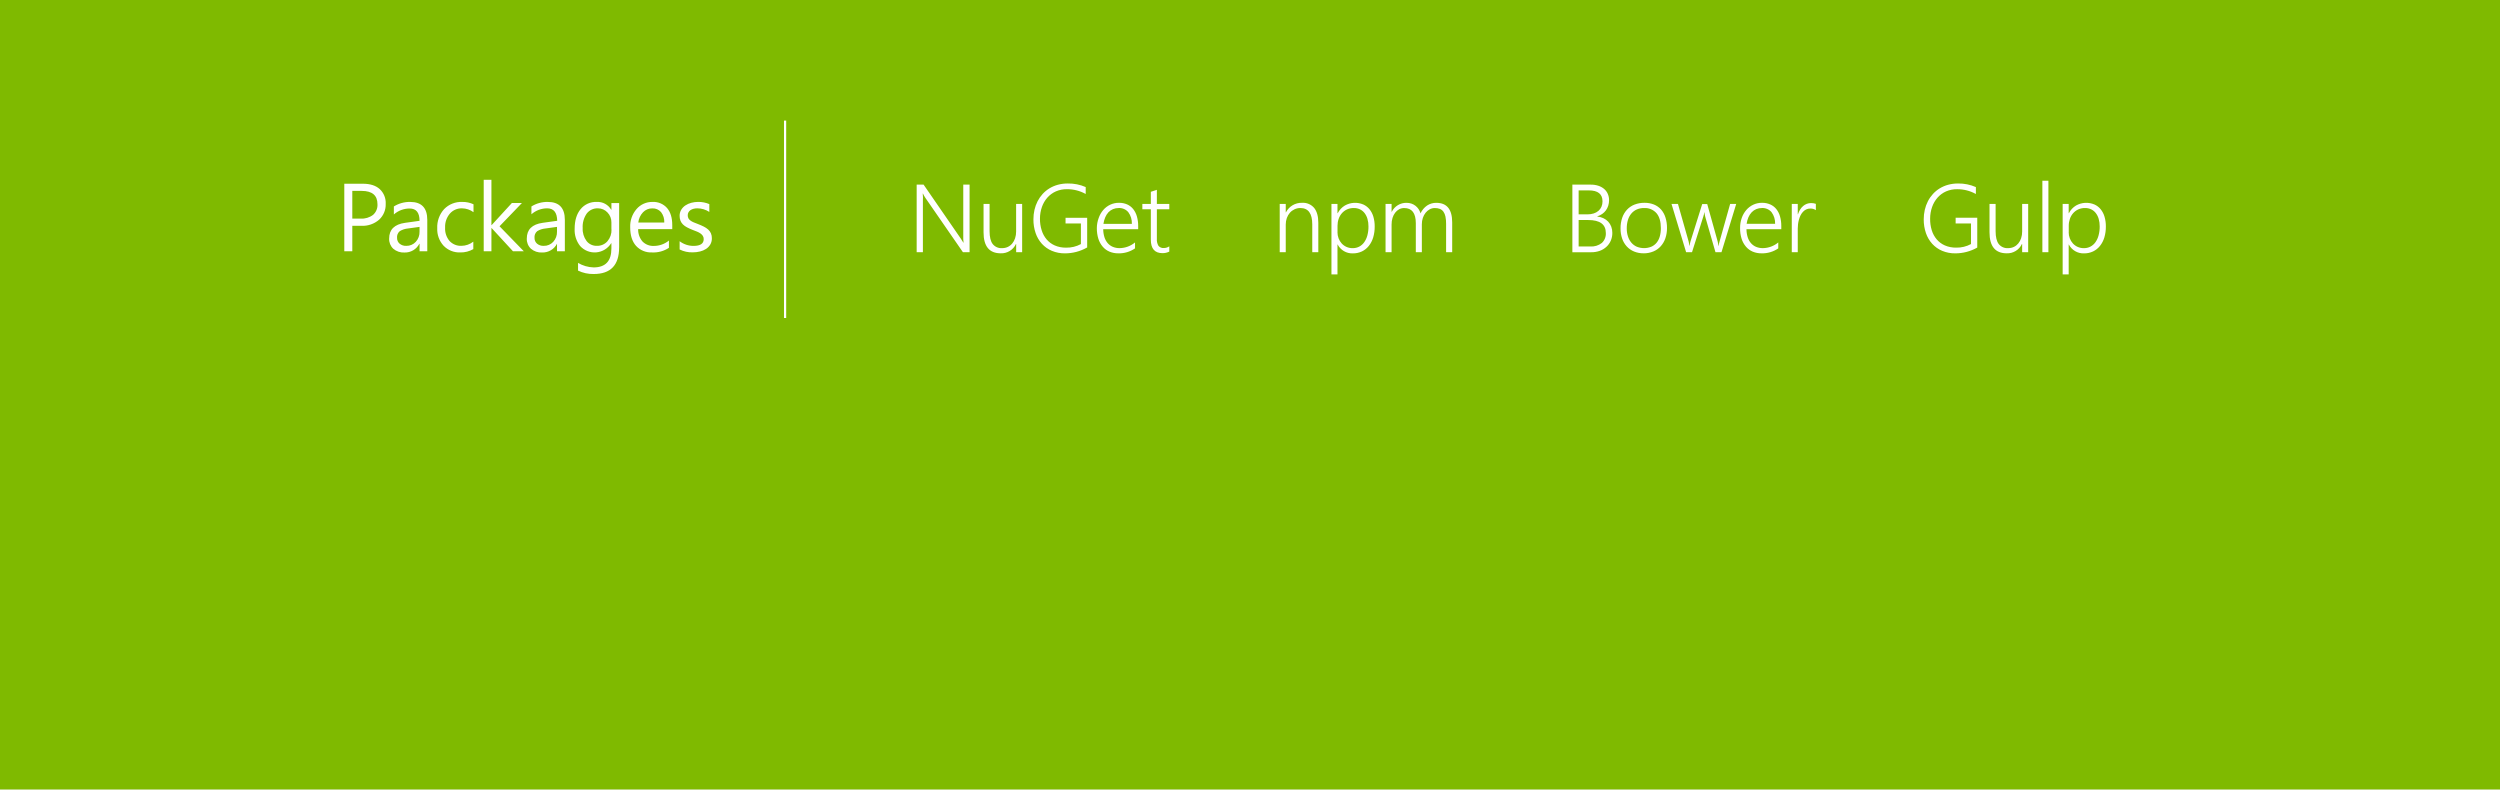
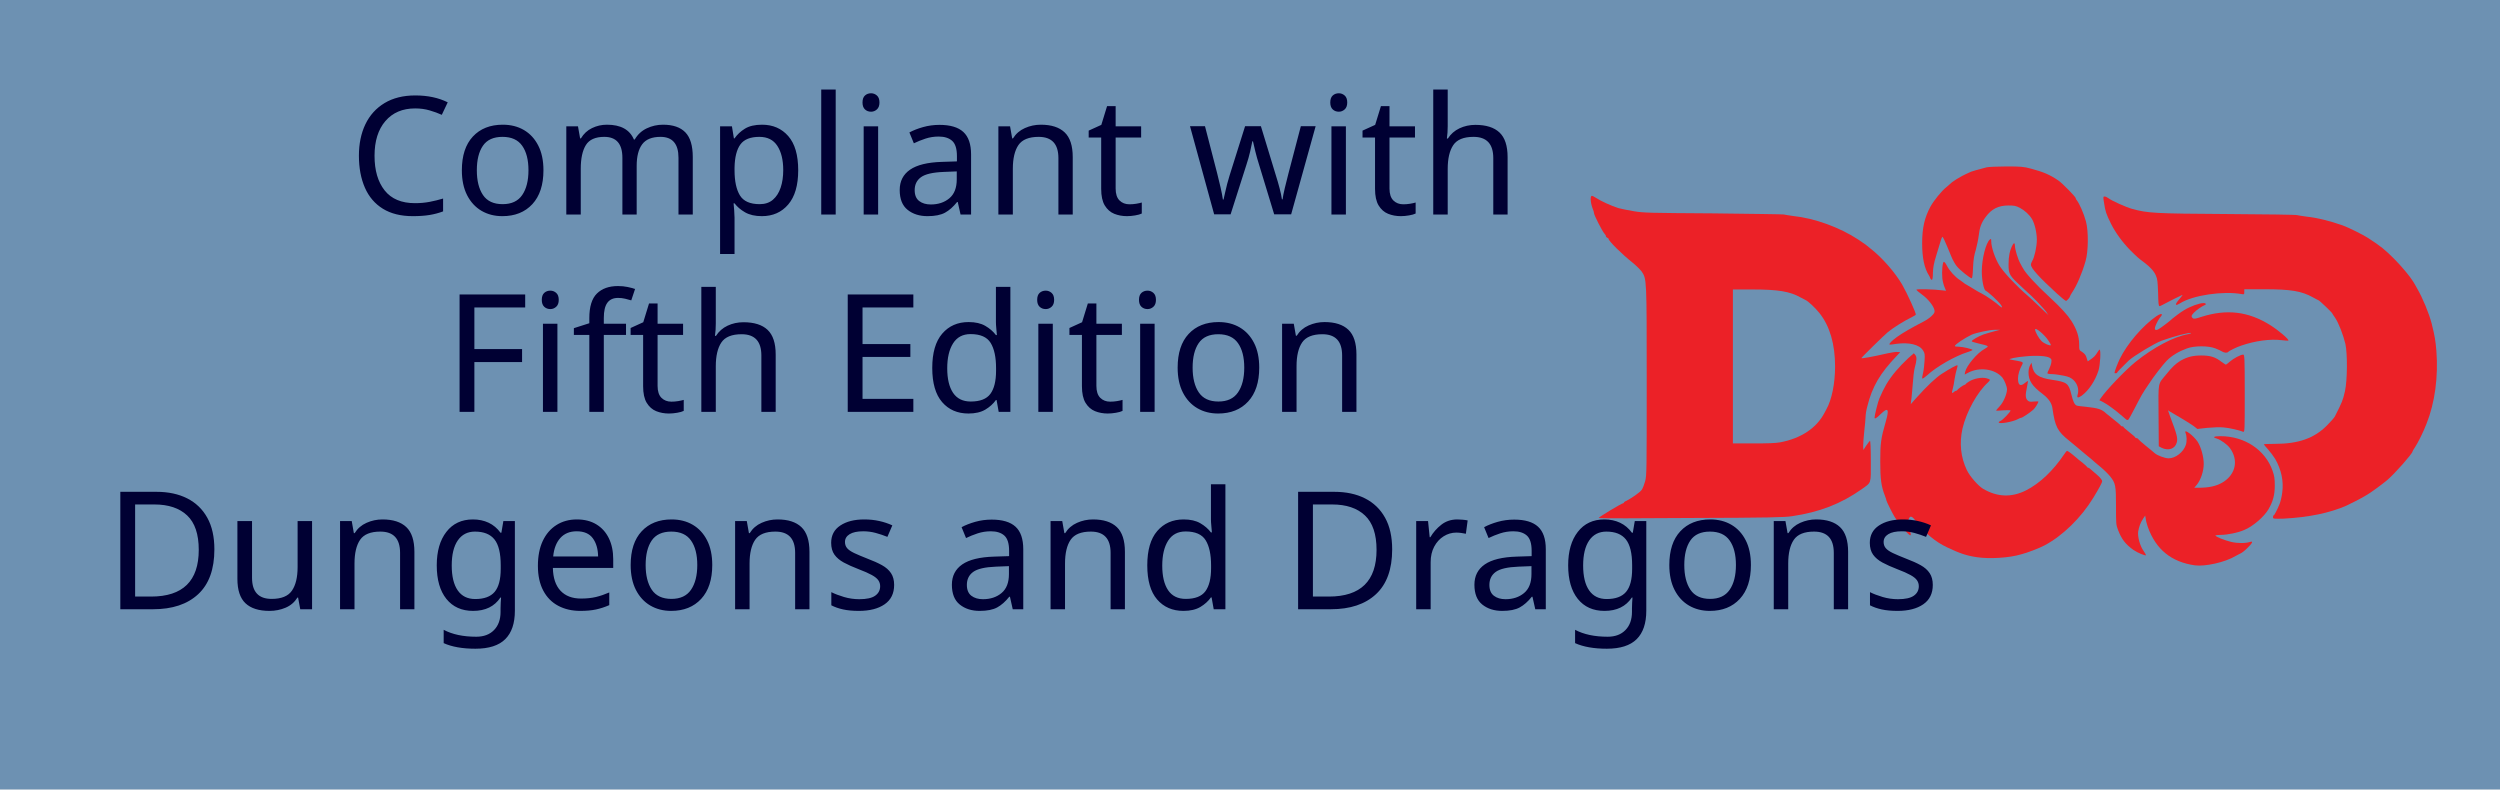
- <svg xmlns="http://www.w3.org/2000/svg" id="bg" viewBox="0 0 1140 360">
-   <defs>
-     <style>.cls-1{fill:#7fba00;}.cls-2{fill:#fff;}</style>
-   </defs>
-   <path class="cls-1" d="M0,0H1140V360H0V0Z" />
-   <path class="cls-2" d="M160.65,102.95v11.64H157V83.78h8.46q4.94,0,7.66,2.41A8.59,8.59,0,0,1,175.88,93a9.34,9.34,0,0,1-3,7.18,11.53,11.53,0,0,1-8.15,2.79h-4.06Zm0-15.9V99.68h3.78a8.45,8.45,0,0,0,5.7-1.71,6,6,0,0,0,2-4.82q0-6.1-7.22-6.1h-4.23Zm34.19,27.54h-3.52v-3.44h-0.09a7.38,7.38,0,0,1-6.77,4,7.23,7.23,0,0,1-5.15-1.74,6,6,0,0,1-1.86-4.62q0-6.17,7.26-7.18l6.6-.92q0-5.61-4.53-5.61a10.83,10.83,0,0,0-7.18,2.71V94.14a13.63,13.63,0,0,1,7.48-2.06q7.76,0,7.76,8.21v14.31Zm-3.52-11.13-5.31.73a8.62,8.62,0,0,0-3.7,1.21,3.5,3.5,0,0,0-1.25,3.08,3.36,3.36,0,0,0,1.15,2.63,4.44,4.44,0,0,0,3.06,1,5.66,5.66,0,0,0,4.33-1.84,6.56,6.56,0,0,0,1.71-4.65v-2.19Zm24.54,10.12a11.45,11.45,0,0,1-6,1.53,10,10,0,0,1-7.59-3.06,11.09,11.09,0,0,1-2.89-7.94,12.2,12.2,0,0,1,3.12-8.73,10.9,10.9,0,0,1,8.31-3.3,11.58,11.58,0,0,1,5.11,1.07v3.61A9,9,0,0,0,210.66,95a7.08,7.08,0,0,0-5.53,2.42,9.17,9.17,0,0,0-2.16,6.35,8.73,8.73,0,0,0,2,6.1,7,7,0,0,0,5.45,2.23,8.83,8.83,0,0,0,5.41-1.91v3.35Zm23,1h-4.94L224.18,104h-0.09v10.57h-3.52V82h3.52v20.65h0.09l9.24-10.08H238l-10.21,10.61Zm18.74,0H254v-3.44H254a7.38,7.38,0,0,1-6.77,4,7.23,7.23,0,0,1-5.15-1.74,6,6,0,0,1-1.86-4.62q0-6.17,7.26-7.18l6.6-.92Q254,95,249.51,95a10.83,10.83,0,0,0-7.18,2.71V94.14a13.63,13.63,0,0,1,7.48-2.06q7.76,0,7.76,8.21v14.31ZM254,103.46l-5.31.73a8.62,8.62,0,0,0-3.7,1.21,3.5,3.5,0,0,0-1.25,3.08,3.36,3.36,0,0,0,1.15,2.63,4.44,4.44,0,0,0,3.06,1,5.66,5.66,0,0,0,4.33-1.84,6.56,6.56,0,0,0,1.71-4.65v-2.19Zm28.32,9.37q0,12.12-11.6,12.12a15.58,15.58,0,0,1-7.13-1.55v-3.52a14.65,14.65,0,0,0,7.09,2.06q8.12,0,8.12-8.64V110.9h-0.09a8.9,8.9,0,0,1-14.17,1.28,11.72,11.72,0,0,1-2.5-7.87q0-5.61,2.7-8.92a9,9,0,0,1,7.38-3.31,7.17,7.17,0,0,1,6.6,3.57h0.09V92.59h3.52v20.24Zm-3.52-8.19V101.4a6.29,6.29,0,0,0-1.77-4.49A5.84,5.84,0,0,0,272.66,95a6.12,6.12,0,0,0-5.11,2.37,10.6,10.6,0,0,0-1.85,6.65,9.1,9.1,0,0,0,1.77,5.88,5.73,5.73,0,0,0,4.69,2.2A6.13,6.13,0,0,0,277,110,7.85,7.85,0,0,0,278.85,104.64Zm27.72-.17H291a8.23,8.23,0,0,0,2,5.67,6.81,6.81,0,0,0,5.2,2,10.81,10.81,0,0,0,6.83-2.45V113a12.77,12.77,0,0,1-7.67,2.11,9.3,9.3,0,0,1-7.33-3q-2.66-3-2.66-8.43a12,12,0,0,1,2.91-8.37,9.34,9.34,0,0,1,7.23-3.23,8.27,8.27,0,0,1,6.68,2.79q2.36,2.79,2.36,7.76v1.85Zm-3.61-3a7.18,7.18,0,0,0-1.47-4.75,5,5,0,0,0-4-1.7,5.69,5.69,0,0,0-4.23,1.78,8.09,8.09,0,0,0-2.15,4.66H303Zm7,12.31V110a10.42,10.42,0,0,0,6.34,2.13q4.64,0,4.64-3.09a2.69,2.69,0,0,0-.4-1.49,4,4,0,0,0-1.07-1.09,8.3,8.3,0,0,0-1.59-.85l-2-.78a25.19,25.19,0,0,1-2.57-1.17,7.74,7.74,0,0,1-1.85-1.33,5,5,0,0,1-1.12-1.69,6,6,0,0,1-.38-2.21,5.26,5.26,0,0,1,.71-2.74,6.29,6.29,0,0,1,1.89-2,8.82,8.82,0,0,1,2.7-1.21,12,12,0,0,1,3.13-.41,12.63,12.63,0,0,1,5.11,1v3.57A10,10,0,0,0,317.94,95a6.52,6.52,0,0,0-1.78.23,4.36,4.36,0,0,0-1.36.63,2.92,2.92,0,0,0-.88,1,2.57,2.57,0,0,0-.31,1.26,3,3,0,0,0,.31,1.44,3.16,3.16,0,0,0,.91,1,6.94,6.94,0,0,0,1.46.82q0.86,0.37,2,.79a27.4,27.4,0,0,1,2.62,1.15,9,9,0,0,1,2,1.33,5.21,5.21,0,0,1,1.26,1.71,5.52,5.52,0,0,1,.44,2.3,5.42,5.42,0,0,1-.72,2.84,6.17,6.17,0,0,1-1.92,2,8.81,8.81,0,0,1-2.77,1.18,13.69,13.69,0,0,1-3.29.39A12.48,12.48,0,0,1,310,113.8ZM439.09,115L422,90.27q-0.32-.47-0.63-1a6.22,6.22,0,0,1-.5-1h-0.11q0,0.39.08,1.07t0,1.72V115H418V84.19h3.16L438,108.62q0.39,0.58.7,1.08l0.57,0.93h0.11q-0.09-.71-0.13-1.59t0-2V84.19h2.88V115h-3Zm24.28,0v-3.74h-0.09a7.35,7.35,0,0,1-6.94,4.25q-7.84,0-7.84-9.58V93h2.75v12.42q0,4,1.41,5.84a5,5,0,0,0,4.31,1.89,6,6,0,0,0,2.59-.55,5.91,5.91,0,0,0,2-1.55,7.25,7.25,0,0,0,1.32-2.4,9.61,9.61,0,0,0,.47-3.09V93h2.75v22h-2.75Zm32.32-2.13a20.24,20.24,0,0,1-10.05,2.66,15,15,0,0,1-6-1.15,13,13,0,0,1-4.53-3.2,14.11,14.11,0,0,1-2.87-4.9,18.8,18.8,0,0,1-1-6.26,19.15,19.15,0,0,1,.48-4.34,17,17,0,0,1,1.42-3.91,15.06,15.06,0,0,1,2.29-3.31,14.31,14.31,0,0,1,3.1-2.56,14.9,14.9,0,0,1,3.86-1.65,17,17,0,0,1,4.53-.58,19.51,19.51,0,0,1,8.16,1.63v3.16a17.27,17.27,0,0,0-8.51-2.19,12.2,12.2,0,0,0-5.09,1,11.39,11.39,0,0,0-3.88,2.84,12.9,12.9,0,0,0-2.48,4.26,16.08,16.08,0,0,0-.9,5.34A17,17,0,0,0,475,105a11.83,11.83,0,0,0,2.27,4.18,10.36,10.36,0,0,0,3.72,2.75,12.42,12.42,0,0,0,5.11,1,13.53,13.53,0,0,0,6.79-1.63v-9.39h-7v-2.6h9.86v13.56Zm7.38-8.38a12.32,12.32,0,0,0,.54,3.63,7.69,7.69,0,0,0,1.48,2.73,6.36,6.36,0,0,0,2.35,1.71,7.89,7.89,0,0,0,3.13.59,11.19,11.19,0,0,0,7-2.6v2.71a12.81,12.81,0,0,1-7.65,2.26,10.1,10.1,0,0,1-4-.77,8.32,8.32,0,0,1-3.07-2.25,10.25,10.25,0,0,1-2-3.62,16.05,16.05,0,0,1-.69-4.9A13.51,13.51,0,0,1,501,99.4a11.29,11.29,0,0,1,2.08-3.64,9.61,9.61,0,0,1,3.16-2.41,9.17,9.17,0,0,1,4-.87,9,9,0,0,1,3.76.74,7.38,7.38,0,0,1,2.74,2.12,9.59,9.59,0,0,1,1.69,3.35,15.7,15.7,0,0,1,.58,4.43v1.38h-15.9Zm13.06-2.41a8.38,8.38,0,0,0-1.63-5.33,5.36,5.36,0,0,0-4.36-1.89,6.7,6.7,0,0,0-2.59.49,6.16,6.16,0,0,0-2.09,1.43A7.7,7.7,0,0,0,504,99.07a11.42,11.42,0,0,0-.83,3h13Zm17.07,12.65a6.82,6.82,0,0,1-3.09.71q-5.33,0-5.33-6.14V95.41h-3.87V93h3.87V87.46l2.75-.9V93h5.67v2.41h-5.67v13.47a5.51,5.51,0,0,0,.73,3.22,2.87,2.87,0,0,0,2.47,1,4.45,4.45,0,0,0,2.47-.77v2.43ZM598.39,115V102.32q0-7.45-5.41-7.46a6.24,6.24,0,0,0-2.66.57A6.39,6.39,0,0,0,588.2,97a7.41,7.41,0,0,0-1.4,2.4,8.68,8.68,0,0,0-.5,3V115h-2.75V93h2.75v3.82h0.09a8,8,0,0,1,7.37-4.34,6.65,6.65,0,0,1,5.5,2.34q1.89,2.34,1.89,6.77V115h-2.75Zm11.5-3.54v13.66h-2.75V93h2.75v4.21H610a8.74,8.74,0,0,1,3.28-3.51,9.55,9.55,0,0,1,8.4-.45,7.82,7.82,0,0,1,2.81,2.16,9.79,9.79,0,0,1,1.76,3.39,15.3,15.3,0,0,1,.61,4.49,17,17,0,0,1-.69,5,11.47,11.47,0,0,1-2,3.86,9,9,0,0,1-3.13,2.5,9.35,9.35,0,0,1-4.14.89,7.48,7.48,0,0,1-6.94-4.06h-0.09Zm0-5.61a7.84,7.84,0,0,0,.5,2.83A7.31,7.31,0,0,0,611.8,111a6.54,6.54,0,0,0,2.18,1.58,6.76,6.76,0,0,0,2.83.58,6.33,6.33,0,0,0,3-.7,6.52,6.52,0,0,0,2.27-2,9.63,9.63,0,0,0,1.44-3.12,15.34,15.34,0,0,0,.5-4.08,12,12,0,0,0-.47-3.49,7.92,7.92,0,0,0-1.34-2.65,5.82,5.82,0,0,0-2.11-1.68,6.42,6.42,0,0,0-2.76-.58,7.31,7.31,0,0,0-3.09.63,7,7,0,0,0-2.34,1.73,7.67,7.67,0,0,0-1.48,2.57,9.39,9.39,0,0,0-.52,3.13v2.92ZM659.42,115V102.07a15.75,15.75,0,0,0-.3-3.34,5.83,5.83,0,0,0-.93-2.22,3.64,3.64,0,0,0-1.61-1.25,6.34,6.34,0,0,0-2.33-.39,4.8,4.8,0,0,0-2.28.57A6,6,0,0,0,650.09,97a7.61,7.61,0,0,0-1.27,2.35,9,9,0,0,0-.46,2.92V115h-2.75V101.79q0-6.92-5.31-6.92a4.86,4.86,0,0,0-2.28.55A5.67,5.67,0,0,0,636.19,97,7.35,7.35,0,0,0,635,99.33a10,10,0,0,0-.44,3.06V115h-2.75V93h2.75v3.57h0.09a7.37,7.37,0,0,1,6.77-4.08,6.69,6.69,0,0,1,2.19.35,6.36,6.36,0,0,1,1.85,1,6.47,6.47,0,0,1,1.41,1.51,6.83,6.83,0,0,1,.89,1.93,8.83,8.83,0,0,1,3-3.57,7.46,7.46,0,0,1,4.2-1.22q7.24,0,7.24,8.94V115h-2.75ZM717,115V84.19h8.42a10.8,10.8,0,0,1,3.45.52,7.74,7.74,0,0,1,2.62,1.45,6.28,6.28,0,0,1,1.66,2.25,7,7,0,0,1,.58,2.88,8.26,8.26,0,0,1-.37,2.49,7.43,7.43,0,0,1-1.05,2.12,7,7,0,0,1-1.69,1.65,8.44,8.44,0,0,1-2.27,1.11v0.09a8.43,8.43,0,0,1,2.81.75,7.1,7.1,0,0,1,2.17,1.57,6.86,6.86,0,0,1,1.4,2.27,8,8,0,0,1,.49,2.85,8.83,8.83,0,0,1-.71,3.58,8.18,8.18,0,0,1-2,2.79,9,9,0,0,1-3,1.82,11.25,11.25,0,0,1-3.89.64H717Zm2.86-28.19V97.75h4a9.22,9.22,0,0,0,2.84-.41,6.22,6.22,0,0,0,2.17-1.18,5.19,5.19,0,0,0,1.39-1.87,6.06,6.06,0,0,0,.48-2.47q0-5-6.23-5h-4.64Zm0,13.51V112.4h5.31a7.75,7.75,0,0,0,5.25-1.6,5.7,5.7,0,0,0,1.84-4.54q0-5.93-8.06-5.93h-4.34Zm29.66,15.19a11.26,11.26,0,0,1-4.39-.82,9.38,9.38,0,0,1-3.32-2.31,10.17,10.17,0,0,1-2.11-3.58,13.88,13.88,0,0,1-.73-4.62,14.6,14.6,0,0,1,.77-4.92,10.35,10.35,0,0,1,2.2-3.68,9.41,9.41,0,0,1,3.45-2.31,12.23,12.23,0,0,1,4.51-.79,11.24,11.24,0,0,1,4.3.78,8.77,8.77,0,0,1,3.24,2.27,10.1,10.1,0,0,1,2,3.61,15.25,15.25,0,0,1,.71,4.83,14.12,14.12,0,0,1-.74,4.69,10.59,10.59,0,0,1-2.12,3.64,9.37,9.37,0,0,1-3.35,2.36A11.35,11.35,0,0,1,749.51,115.52Zm0.21-20.65a8.25,8.25,0,0,0-3.27.62,6.85,6.85,0,0,0-2.5,1.82,8.2,8.2,0,0,0-1.6,2.92,12.75,12.75,0,0,0-.56,3.92,11.58,11.58,0,0,0,.56,3.72,8.37,8.37,0,0,0,1.58,2.84,6.81,6.81,0,0,0,2.48,1.82,8.87,8.87,0,0,0,6.53,0,6.45,6.45,0,0,0,2.41-1.78,7.85,7.85,0,0,0,1.49-2.87,13.59,13.59,0,0,0,.5-3.87q0-4.45-2-6.8A7,7,0,0,0,749.72,94.87ZM785,115h-2.75l-4.66-16.16a12,12,0,0,1-.34-2h-0.09q0,0.32-.14.79a9.84,9.84,0,0,1-.31,1.12L771.56,115h-2.69l-6.66-22h2.94L770,110.06a9.67,9.67,0,0,1,.3,1.91h0.17q0-.39.14-0.88a10.47,10.47,0,0,1,.27-1.05l5.33-17h2.28l4.77,17.08a13.44,13.44,0,0,1,.32,1.91h0.17a3.17,3.17,0,0,1,.09-0.85q0.11-.48.28-1.06L788.94,93h2.77Zm11.39-10.51a12.3,12.3,0,0,0,.54,3.63,7.69,7.69,0,0,0,1.48,2.73,6.36,6.36,0,0,0,2.35,1.71,7.9,7.9,0,0,0,3.13.59,11.19,11.19,0,0,0,7-2.6v2.71a12.82,12.82,0,0,1-7.65,2.26,10.09,10.09,0,0,1-4-.77,8.32,8.32,0,0,1-3.07-2.25,10.23,10.23,0,0,1-2-3.62,16,16,0,0,1-.69-4.9,13.5,13.5,0,0,1,.75-4.58,11.26,11.26,0,0,1,2.08-3.64,9.58,9.58,0,0,1,3.16-2.41,9.17,9.17,0,0,1,4-.87,9,9,0,0,1,3.76.74A7.38,7.38,0,0,1,810,95.34a9.58,9.58,0,0,1,1.69,3.35,15.7,15.7,0,0,1,.58,4.43v1.38h-15.9Zm13.06-2.41a8.38,8.38,0,0,0-1.63-5.33,5.36,5.36,0,0,0-4.36-1.89,6.7,6.7,0,0,0-2.59.49,6.16,6.16,0,0,0-2.09,1.43,7.73,7.73,0,0,0-1.49,2.28,11.4,11.4,0,0,0-.83,3h13ZM828,95.81a4.11,4.11,0,0,0-2.49-.71,4.27,4.27,0,0,0-1.93.42,4.89,4.89,0,0,0-1.47,1.13A6.76,6.76,0,0,0,821,98.3a11.42,11.42,0,0,0-.71,1.94,14.07,14.07,0,0,0-.39,2,17.13,17.13,0,0,0-.12,2V115h-2.73V93h2.73v4.71h0.09a9.77,9.77,0,0,1,1-2.16,6.71,6.71,0,0,1,1.36-1.61,5.71,5.71,0,0,1,1.69-1,5.42,5.42,0,0,1,1.92-.34,7.48,7.48,0,0,1,1.19.09,4.59,4.59,0,0,1,1,.26v2.88Zm73.67,17.06a20.24,20.24,0,0,1-10.05,2.66,15,15,0,0,1-6-1.15,13,13,0,0,1-4.53-3.2,14.12,14.12,0,0,1-2.87-4.9,18.8,18.8,0,0,1-1-6.26,19.15,19.15,0,0,1,.48-4.34,17,17,0,0,1,1.42-3.91,15,15,0,0,1,2.29-3.31,14.32,14.32,0,0,1,3.1-2.56,14.89,14.89,0,0,1,3.86-1.65,17,17,0,0,1,4.53-.58A19.51,19.51,0,0,1,901,85.31v3.16a17.27,17.27,0,0,0-8.51-2.19,12.2,12.2,0,0,0-5.09,1,11.4,11.4,0,0,0-3.88,2.84,12.9,12.9,0,0,0-2.48,4.26,16.05,16.05,0,0,0-.9,5.34,17,17,0,0,0,.74,5.27,11.83,11.83,0,0,0,2.27,4.18,10.36,10.36,0,0,0,3.72,2.75,12.42,12.42,0,0,0,5.11,1,13.53,13.53,0,0,0,6.79-1.63v-9.39h-7v-2.6h9.86v13.56ZM922.1,115v-3.74H922a7.35,7.35,0,0,1-6.94,4.25q-7.84,0-7.84-9.58V93H910v12.42q0,4,1.41,5.84a5,5,0,0,0,4.31,1.89,6,6,0,0,0,2.59-.55,5.92,5.92,0,0,0,2-1.55,7.25,7.25,0,0,0,1.32-2.4,9.59,9.59,0,0,0,.47-3.09V93h2.75v22H922.1Zm9.22,0V82.43h2.75V115h-2.75Zm12-3.54v13.66h-2.75V93h2.75v4.21h0.09a8.75,8.75,0,0,1,3.28-3.51,9.55,9.55,0,0,1,8.4-.45,7.8,7.8,0,0,1,2.81,2.16,9.78,9.78,0,0,1,1.76,3.39,15.3,15.3,0,0,1,.61,4.49,17,17,0,0,1-.69,5,11.49,11.49,0,0,1-2,3.86,9,9,0,0,1-3.13,2.5,9.35,9.35,0,0,1-4.13.89,7.48,7.48,0,0,1-6.94-4.06H943.3Zm0-5.61a7.86,7.86,0,0,0,.5,2.83,7.34,7.34,0,0,0,1.41,2.32,6.55,6.55,0,0,0,2.18,1.58,6.76,6.76,0,0,0,2.83.58,6.33,6.33,0,0,0,3-.7,6.53,6.53,0,0,0,2.27-2,9.61,9.61,0,0,0,1.44-3.12,15.3,15.3,0,0,0,.51-4.08,12,12,0,0,0-.47-3.49,7.94,7.94,0,0,0-1.34-2.65,5.81,5.81,0,0,0-2.11-1.68,6.42,6.42,0,0,0-2.76-.58,7.31,7.31,0,0,0-3.09.63,7,7,0,0,0-2.34,1.73,7.66,7.66,0,0,0-1.48,2.57,9.39,9.39,0,0,0-.52,3.13v2.92ZM358.5,55h-1v90h1V55Z" />
+ <svg xmlns="http://www.w3.org/2000/svg" version="1.1" id="bg" x="0px" y="0px" viewBox="0 0 1140 360" style="enable-background:new 0 0 1140 360;" xml:space="preserve">
+   <style type="text/css">
+ 	.st0{fill:#6D91B2;}
+ 	.st1{fill:none;}
+ 	.st2{fill:#EC2127;}
+ 	.st3{fill:#000033;}
+ 	.st4{font-family:'SitkaBanner';}
+ 	.st5{font-size:75px;}
+ </style>
+   <path class="st0" d="M0,0h1140v360H0V0z" />
+   <rect y="47.5" class="st1" width="970" height="215" />
+   <g>
+     <path class="st2" d="M1000.9,257.8c-10.7-1.5-17.8-7.2-21.5-17.5c-0.3-1-0.8-2.5-0.9-3.5l-0.3-1.7l-1,1.5c-1.2,1.8-1.8,3.7-2.2,5.8   c-0.3,2.3,0.8,6.5,2.4,8.7c0.7,1,1.2,2,1.2,2.1c-0.4,0.3-3.8-1.1-5.7-2.4c-3.7-2.6-5.5-5-7.1-9.2c-0.9-2.3-0.9-3-0.9-10.8   c0-9.4-0.2-10.5-2.7-13.6c-0.8-1-2.8-3-4.4-4.3c-1.7-1.4-3.6-3-4.2-3.6c-0.6-0.5-2.5-2-4-3.3c-1.6-1.3-3-2.5-3.1-2.6   s-1.4-1.2-2.9-2.4c-5.4-4.3-6.5-6.4-7.7-14.9c-0.3-2.3-1.8-4.4-4.4-6.4c-4.8-3.6-6.5-6.1-6.5-9.9c0-1.1,0.3-2.5,0.7-3.2l0.7-1.2   l0.2,1.3c0.7,4,2.9,5.6,9.2,6.5c6.7,1,7.5,1.6,8.7,6.5c0.8,3.4,1.5,4.8,2.4,5.2c0.3,0.2,2.3,0.4,4.3,0.6c5.6,0.6,7.2,1.1,9.3,3.1   c0.3,0.3,2,1.6,3.6,2.9c1.6,1.3,3,2.4,3,2.6c0,0.2,0.3,0.3,0.6,0.3s0.6,0.1,0.6,0.3s1.2,1.2,2.7,2.4s2.7,2.2,2.7,2.4   s0.3,0.3,0.6,0.3s0.7,0.2,0.8,0.5c0.2,0.3,1.7,1.6,3.4,3s3.5,2.8,4,3.3c1.2,1.1,4.7,2.4,6.4,2.4c3.1,0,6.7-2.8,7.8-6   c0.6-1.7,0.5-4.2-0.1-5.6c-0.9-2.2,3.6,1.2,5.5,4c1.6,2.5,2.8,6.9,2.8,10.1c0,3.3-1.3,7.2-3.1,9.5l-1.2,1.4h1.3   c5.2,0.1,8.9-0.7,11.9-2.6c5.7-3.6,7-10,3.1-15.4c-1.1-1.6-4.3-3.9-6-4.4c-2.2-0.6-1.5-1.1,1.7-1.1c11,0,20.4,6.3,23.7,15.8   c0.8,2.3,1,3.5,1,6.7c0,4.3-0.8,7.2-2.8,10.7s-7.2,8-11.2,9.6c-2.7,1.2-7.6,2.2-10.5,2.2c-1.5,0-2.7,0.2-2.6,0.3   c0.4,0.7,4.3,2.2,7.2,2.9s6.6,0.7,8.7,0c1.5-0.5,1,0.6-1.3,2.8c-1.2,1.2-2.5,2.2-3,2.4s-1.5,0.8-2.3,1.2   C1014.5,256.5,1005.4,258.4,1000.9,257.8z" />
+     <path class="st2" d="M901.6,254.1c-4.9-0.7-8-1.8-13.7-4.5c-5.3-2.5-9.9-6.3-13.7-11.3c-2.3-3-3-3.3-3.7-1.9   c-0.6,1.1-0.4,2.5,0.5,5.8c0.9,3,0,2.5-3.8-2c-1-1.1-1.8-2.4-3.2-4.4c-0.8-1.2-3.8-7.2-3.8-7.6c0-0.2-0.3-1.2-0.7-2.2   c-1.7-4.3-2.1-7.7-2.1-15.6c0-8.2,0.3-10.6,2.5-18.1c1.7-5.9,1.1-6.8-2.4-3.4c-1.9,1.9-2.7,2.3-2.7,1.5c0-1,1.6-7.4,2.2-8.7   c1.3-3,1.9-4.2,3.2-6.5c2.3-3.9,5.8-8,10-11.9l2.5-2.2l0.7,0.8c0.7,0.9,0.7,2.3-0.3,5.9c-0.3,1.1-0.7,4.4-0.9,7.5   c-0.3,3.1-0.5,6.4-0.7,7.3l-0.2,1.7l2.4-2.7c5.3-5.9,9.1-9.4,11.7-11.1c3.7-2.4,7-4.2,7.2-3.9c0.1,0.1,0,0.9-0.3,1.7   s-0.7,2.8-1,4.5c-0.2,1.7-0.6,3.6-0.8,4.3c-0.6,2-0.5,2.5,0.3,1.8c0.4-0.4,0.9-0.7,1.1-0.7c0.2,0,0.5-0.1,0.6-0.3   c0.2-0.5,2.9-2.4,3.3-2.4c0.2,0,0.5-0.2,0.5-0.3c0.1-0.2,0.8-0.8,1.7-1.3c2.1-1.3,5.8-2,7.9-1.4c1.8,0.5,1.8,0.7,0.7,1.8   c-4.9,4.4-9.9,13.4-11.7,21.1c-1.5,6.7-0.8,13.2,2,19c1.4,2.9,5.2,7.2,7.4,8.5c6.5,3.8,12.9,4,19.4,0.8c6.4-3.2,12.5-9,17.6-16.6   c0.5-0.8,1.1-1.5,1.3-1.5c0.3,0,2,1.2,3.7,2.7c0.5,0.5,2,1.7,3.2,2.6c1.2,1,2.2,1.9,2.2,2c0,0.2,0.2,0.3,0.4,0.3s1,0.5,1.6,1.1   c0.7,0.6,2,1.8,3.1,2.7c1,0.9,1.8,2,1.8,2.4c0,0.6-1.3,3.1-4,7.5c-5.6,9.2-14,17.4-22.3,21.8c-2.2,1.2-8.2,3.5-10.4,4   C916.1,254.5,907,254.9,901.6,254.1z" />
+     <path class="st2" d="M729,236.2c0-0.4,10.5-6.7,11.1-6.7c0.2,0,0.4-0.2,0.4-0.3c0-0.2,0.5-0.6,1.1-0.8c2.7-1.4,6.2-3.9,7-5   c0.5-0.7,1.2-2.5,1.6-4c0.7-2.6,0.7-5,0.7-45.6c0-47,0-46.5-2.3-50c-0.6-0.8-2.4-2.6-4.1-4c-4.8-3.8-11-9.9-11-10.9   c0-0.2-0.3-0.4-0.6-0.5s-0.6-0.4-0.6-0.7c0-0.3-0.3-0.8-0.7-1.2c-1-1.1-4.7-8.4-4.7-9.2c0-0.3-0.3-1.5-0.8-2.6   c-0.9-2.6-1-5.4-0.2-5.4c0.3,0,1.2,0.5,2,1c2.1,1.4,6.7,3.5,10.1,4.6c1,0.3,4.1,0.9,6.9,1.4c4.8,0.8,7.2,0.8,36.6,1   c17.2,0.2,31.6,0.4,31.9,0.5c0.3,0.1,2.2,0.4,4.3,0.7c9.8,1,21.2,5.2,29.6,10.7c1.8,1.2,3.4,2.3,3.5,2.4s1.1,0.9,2.1,1.7   c5.5,4.3,11.2,10.9,14.5,16.5c2.3,4,6.5,13.3,6.2,13.7c-0.1,0.2-0.8,0.6-1.6,1c-4,2-8.5,4.8-11.2,7c-1.8,1.5-12,11.5-12,11.8   s5-0.6,12-2.2c1.8-0.4,3.8-0.7,4.5-0.6l1.2,0.1l-1.6,1.7c-7.5,7.8-11.2,14-13.4,23c-0.5,1.7-0.8,3.9-0.8,4.8c0,0.9-0.3,3.9-0.6,6.6   c-0.3,2.7-0.5,5.7-0.5,6.7l0.1,1.8l1.3-2c0.8-1.1,1.5-2.1,1.7-2.2c0.2-0.1,0.4,3.3,0.4,9.2c0,10.7,0.4,9.6-4.2,12.9   c-9.4,6.6-19,10.4-31.8,12.3c-3.4,0.5-9.9,0.7-46.2,0.8C748,236.4,729,236.4,729,236.2z M811.8,201.7c9.4-1.8,16.5-6.4,20.2-13.5   c0.2-0.4,0.6-1.1,0.8-1.5c2.5-4.4,4-11.9,4-19.6c0-10.1-2.4-18.4-7.1-24.3c-1.8-2.3-5.2-5.5-6.4-6c-0.3-0.1-1.3-0.7-2.3-1.2   c-4.8-2.7-10.2-3.6-21.8-3.6h-9v35v35.2h9.2C806.1,202.2,809.5,202.1,811.8,201.7z" />
+     <path class="st2" d="M1036.5,235.8c0-0.5,0.1-0.8,0.3-0.8c0.3,0,1.7-2.7,2.7-5.2c0.4-1,1-3.4,1.2-5.2c0.7-5.2-0.4-10.4-3.2-15.3   c-0.8-1.3-2.3-3.3-3.3-4.4c-1.1-1.2-1.9-2.2-1.9-2.3s2.2-0.2,5-0.2c10.7,0,17.9-2.5,23.7-8.3c1.7-1.7,3.4-3.6,3.7-4.2   c3.3-6.5,3.6-7.2,4.6-11.5c1.1-4.8,1.2-17,0.2-21.6c-1-4.1-3.1-9.6-4.7-11.9c-0.7-1-1.3-1.9-1.3-2c0-0.3-5.9-6-6.3-6   c-0.1,0-1.2-0.6-2.5-1.3c-5.2-2.9-10.1-3.7-22.1-3.7h-9.2v1.2c0,1.2-0.1,1.2-1.2,1c-8.5-1.5-22.2,0.5-28.1,4.2   c-2.4,1.5-2.5,0.6-0.3-1.9c1.1-1.3,1.7-2.1,1.3-1.9c-0.4,0.2-1.8,0.9-3.1,1.5s-3.3,1.7-4.5,2.3s-2.4,1.3-2.7,1.3   c-0.5,0-0.6-1.1-0.7-6c-0.2-5.1-0.3-6.4-1-7.9c-0.8-2-2.7-4-5.2-5.9c-2.7-2-3.4-2.6-6.6-5.8c-3.6-3.7-6.7-8-8.7-12   c-2.2-4.5-2.6-5.7-3.1-9.2c-0.5-2.9-0.5-3.2,0.2-3.2c0.4,0,1.1,0.3,1.6,0.7c1.7,1.3,8.2,4.2,11.1,5c7.1,1.9,10,2.1,43.3,2.3   c17.2,0.1,31.4,0.3,31.8,0.5c0.3,0.1,2.3,0.4,4.4,0.7c4.8,0.5,10.4,1.9,16.4,4c2.3,0.8,9.4,4.3,11.5,5.7c5.9,3.8,7.8,5.4,11.9,9.5   c3.4,3.4,7.3,8.1,8.7,10.4c0.2,0.3,1.1,1.8,1.9,3.3c2.4,4.1,5.3,11.1,6.5,15.7c1.5,5.9,1.8,8,2.2,12.7c0.9,11.7-0.7,23.6-4.5,33.1   c-1.4,3.7-4,8.9-5.3,10.8c-0.6,0.9-1.1,1.7-1.1,1.9c0,0.9-7.9,9.9-11.4,12.9c-1.8,1.6-8.5,6.5-9.8,7.1c-0.3,0.2-1.3,0.7-2.1,1.2   c-1.4,0.8-4.2,2.2-6.9,3.5c-7.5,3.3-17.1,5.3-28.6,5.9C1036.6,236.6,1036.5,236.6,1036.5,235.8z" />
+     <path class="st2" d="M985.7,204.2l-1.3-0.7l-0.1-14c-0.1-15.9-0.4-14,3.5-18.8c2.8-3.5,4.4-4.9,6.5-6.2c3.2-1.8,5.7-2.4,9.5-2.4   c4.1,0,6.4,0.7,9.2,2.9c1,0.7,1.9,1.3,2,1.3s0.9-0.6,1.8-1.4c1.6-1.4,4.9-3.2,6.1-3.2c0.6,0,0.7,1.1,0.7,17.7   c0,16.7,0,17.7-0.7,17.5c-1.7-0.7-6.4-1.8-9-2c-1.6-0.2-4.9,0-7.4,0.2l-4.5,0.5l-1.4-1.1c-1.2-0.9-4.8-3.2-10.9-6.7l-1.1-0.7   l0.9,2.6c3.3,8.7,3.6,10.1,3.1,12.1C991.8,204.7,988.8,205.7,985.7,204.2z" />
+     <path class="st2" d="M911.4,192.6c0-0.2,0.4-0.5,0.9-0.7c0.9-0.3,4.5-4.1,4.5-4.7c0-0.2-1.4-0.2-3.3-0.1c-1.8,0.2-3.3,0.2-3.3,0.1   c0-0.1,0.8-1,1.7-2c1.7-1.8,3.3-5.6,3.3-7.7c0-1.2-1.2-4.2-2.1-5.3c-3.3-4-10.5-5-15.7-2.2l-1.5,0.8l0.2-1.2   c0.6-2.8,5.5-8.7,8.9-10.5c2.2-1.3,2.2-1.3-2.9-2.5c-1.7-0.4-3-0.8-3-1c0-0.5,3.2-2.3,5.4-3.1c1.2-0.4,3.3-1,4.8-1.4l2.7-0.7h-2.5   c-2.2,0-8.3,1.3-10.4,2.2c-3.3,1.6-7.7,4.5-7.7,5.2c0,0.2,0.8,0.3,1.8,0.3c1.8,0,6.3,1.1,6.3,1.5c0,0.1-1.1,0.6-2.4,1   c-5.4,1.7-14,6.5-18.4,10.6c-1,0.9-2,1.6-2.1,1.4c-0.2-0.2,0-1.2,0.3-2.5c0.3-1.2,0.6-3.7,0.7-5.6c0.2-2.9,0.1-3.5-0.7-4.7   c-1.6-2.7-6.5-3.8-12.2-3c-1.6,0.3-3,0.4-3.1,0.3c-0.3-0.3,1-1.7,3.5-3.5c2.7-1.9,6.3-4,12.1-7c1.2-0.6,2.8-1.7,3.6-2.5   c1.3-1.3,1.5-1.6,1.3-2.7c-0.3-1.8-3-5.2-5.7-7.1c-1.3-1-2.5-1.9-2.5-2.2c-0.2-0.4,8.2-0.2,11.8,0.3l1.7,0.2l-0.7-1.7   c-0.4-0.9-0.9-2.8-1-4.1c-0.3-3,0.1-7.4,0.7-7.4c0.3,0,0.9,0.8,1.4,1.8c1.2,2.3,3.7,5.1,5.9,6.5c0.9,0.6,1.7,1.2,1.8,1.3   c0.1,0.2,1.2,0.8,2.4,1.5s2.7,1.6,3.3,2s1.6,0.9,2.2,1.2c2.4,1.2,7.2,4.6,8.5,5.9c1,1,1.4,0.6,0.5-0.6c-1.6-2.1-5.8-5.9-6.9-6.4   c-0.9-0.4-1.8-4.8-1.8-8.9c0-5.6,1.9-13.1,3.7-14.5c0.5-0.4,0.6-0.3,0.6,0.8c0,2.8,1.8,8,3.8,11.2c2.1,3.3,8,9.5,12.8,13.6   c0.7,0.6,3.3,3,5.8,5.4c2.4,2.3,4.1,3.9,3.7,3.5c-0.3-0.4-0.7-0.9-0.7-1c0-0.3-2-2.6-4.4-5.1c-0.8-0.9-3.7-3.7-6.4-6.1   c-6.4-5.9-6.7-6.3-6.7-11c0-3.5,0.5-6.2,1.8-8.7c0.6-1.2,1.1-1.1,1.1,0.2c0,1.7,1.4,6.3,2.5,8.2c0.5,1,1.1,2,1.3,2.3   c0.9,1.9,6.1,7.6,11.7,12.7c5.7,5.3,8.5,8.4,10.3,11.2c2.5,4,3.5,7.2,3.5,10.7c0,2.5,0,2.6,1.5,3.5c1,0.7,1.6,1.4,1.9,2.6l0.5,1.6   l1.2-0.8c1.6-1.1,2.3-1.8,3.2-3.3c0.4-0.7,0.9-1.3,1-1.3c0.7,0,0.3,7.1-0.5,9.6c-1.5,4.7-4.5,9.1-7.6,11.4   c-1.9,1.3-2.4,1.1-1.8-0.8c0.5-2.2-0.2-4.6-2-6.3c-1.2-1.1-2.1-1.5-4.5-2c-1.7-0.3-4-0.7-5.2-0.7s-2.2-0.2-2.2-0.4s0.3-1,0.8-1.9   c0.4-0.8,0.9-2.2,1-3c0.2-1.3,0.1-1.6-0.7-2.1c-1.3-0.9-6-1.2-11.1-0.7c-4,0.3-8.1,1.2-7.1,1.4c0.2,0.1,1.7,0.3,3.2,0.6   c2.8,0.5,3,0.7,2.4,1.8c-1.2,2.2-1.9,4.5-1.9,6.3c0,3.1,1.1,3.8,3.2,2c0.7-0.5,1.2-0.9,1.3-0.9c0.1,0.1-0.1,1.3-0.4,2.8   c-0.8,3.7-0.7,5,0.2,6c0.7,0.7,1.1,0.8,2.9,0.6c1.2-0.1,2.1-0.1,2.1,0c0,0.6-1.6,3.2-2.4,3.8c-1.5,1.3-4.9,3.6-5.4,3.6   c-0.3,0-0.8,0.2-1.3,0.5C918,192.4,911.4,193.5,911.4,192.6z M934,155.2c-1.8-2.7-6-6.2-6-4.9c0,1,1.7,4,2.9,5.2   c1.1,1.1,3.8,2.3,4.3,1.9C935.3,157.3,934.8,156.3,934,155.2z" />
+     <path class="st2" d="M969.2,191c-0.5-0.4-1.5-1.3-2.1-1.8c-2.3-2-6.2-4.9-8-5.8l-1.8-0.9l0.7-1c2.2-3.3,10.9-12.5,15.7-16.4   c8.3-6.7,17.6-11.6,24-12.7c0.9-0.2,1.5-0.4,1.4-0.5c-0.5-0.5-8,1.5-13.5,3.5c-3.4,1.3-12.6,6.9-14.9,9c-3.5,3.4-5.3,5.3-5.3,5.5   s-0.3,0.3-0.6,0.3s-0.6,0-0.6-0.1c0-0.7,1.4-4.3,2.4-6.4c3.4-7,10.6-15.3,16.7-19.5c1.5-1,2.5-1.3,2.5-0.7c0,0.2-0.2,0.6-0.5,0.9   c-0.7,0.7-2,3-2.5,4.5s0.1,2,1.5,1.2c1-0.5,5.7-4.1,6.3-4.8c0.4-0.4,4-3.1,5.4-3.9c2.8-1.7,6.9-3.2,8.8-3.2c1.2,0,1.4,0.7,0.4,1   c-1.1,0.4-3.9,2.4-4.9,3.5c-1.1,1.2-1.2,1.7-0.4,2.4c0.5,0.4,1.2,0.3,3.9-0.6c11.6-3.7,21.5-2.5,31.5,3.8c3.8,2.4,8.6,6.5,8.2,7   c-0.2,0.1-1.6,0-3.3-0.2c-4.9-0.6-11.9,0.3-18.2,2.5c-2.2,0.7-5.7,2.5-6,2.9c-0.3,0.5-1.8,0.4-2.7-0.2c-0.4-0.3-1.8-0.9-3-1.4   c-3.2-1.3-9.7-1.3-13.1,0c-3.8,1.4-6.8,3.2-9.2,5.6c-1.5,1.5-6,7.3-8,10.4c-3.5,5.2-3.2,4.8-6.7,11.5c-1.3,2.5-2.5,4.7-2.7,4.9   C970.2,191.7,969.7,191.5,969.2,191z" />
+     <path class="st2" d="M938,133.9c-8.2-7.5-11.9-11.6-11.9-13.2c0-0.5,0.3-1.2,0.6-1.7c1-1.6,2.1-6.5,2.1-9.7s-1-7.4-2.2-9.4   s-3.4-4-5.5-5.1c-1.9-1-2.7-1.1-5.3-1.1c-4.5,0-7.7,1.6-10.3,5.2c-2,2.6-2.8,4.9-3.2,8.5c-0.2,1.7-0.8,4.5-1.3,6.4   c-0.8,2.6-1.1,4.2-1.3,8.2c-0.1,3-0.3,4.9-0.6,4.9c-0.7,0-5.6-3.9-6.8-5.5c-0.7-0.8-1.5-2.3-2-3.3s-0.9-2.2-1.1-2.6   c-0.2-0.4-0.7-1.7-1.2-2.9c-1.1-2.7-2-4.6-2.3-4.6c-0.1,0-0.5,0.9-0.8,2s-1.2,4.1-2,6.6c-1.1,3.6-1.4,5.3-1.5,7.8   c0,2.2-0.2,3.2-0.5,3.2c-0.2,0-0.5-0.3-0.7-0.7c-0.1-0.4-0.4-1-0.6-1.3c-2.1-3.3-3.1-8-3.1-14.6c0-7.1,1.1-11.8,3.8-16.8   c1.5-2.7,5-7.1,7.3-8.9c1.2-1,2.2-1.9,2.3-2c0.1-0.2,1.2-0.8,2.3-1.6c1.8-1.1,2.8-1.7,6.6-3.4c0.5-0.2,3.2-1,7.1-2   c0.8-0.2,4.9-0.4,9-0.4c6.7,0,7.9,0.1,11.2,1c5.7,1.5,8.7,2.8,12.5,5.4c1.7,1.1,7.9,7.5,7.9,8c0,0.2,0.2,0.7,0.5,1   c1.2,1.5,3.2,6,4.2,9.7c1.2,4.5,1.1,13.7-0.2,18.1c-1.6,5.6-4,11.2-6.2,14.4c-0.5,0.8-0.9,1.5-0.9,1.7c0,0.4-1.4,2-1.8,2   C941.8,137.2,940,135.7,938,133.9z" />
+   </g>
+   <rect x="30" y="47.4" class="st1" width="702" height="239" />
+   <text transform="matrix(1 0 0 1 159.0842 97.8156)" class="st3 st4 st5">Compliant with </text>
+   <text transform="matrix(1 0 0 1 202.2842 187.8156)" class="st3 st4 st5">Fifth Edition </text>
+   <text transform="matrix(1 0 0 1 47.5842 277.8156)" class="st3 st4 st5">Dungeons and Dragons</text>
</svg>
